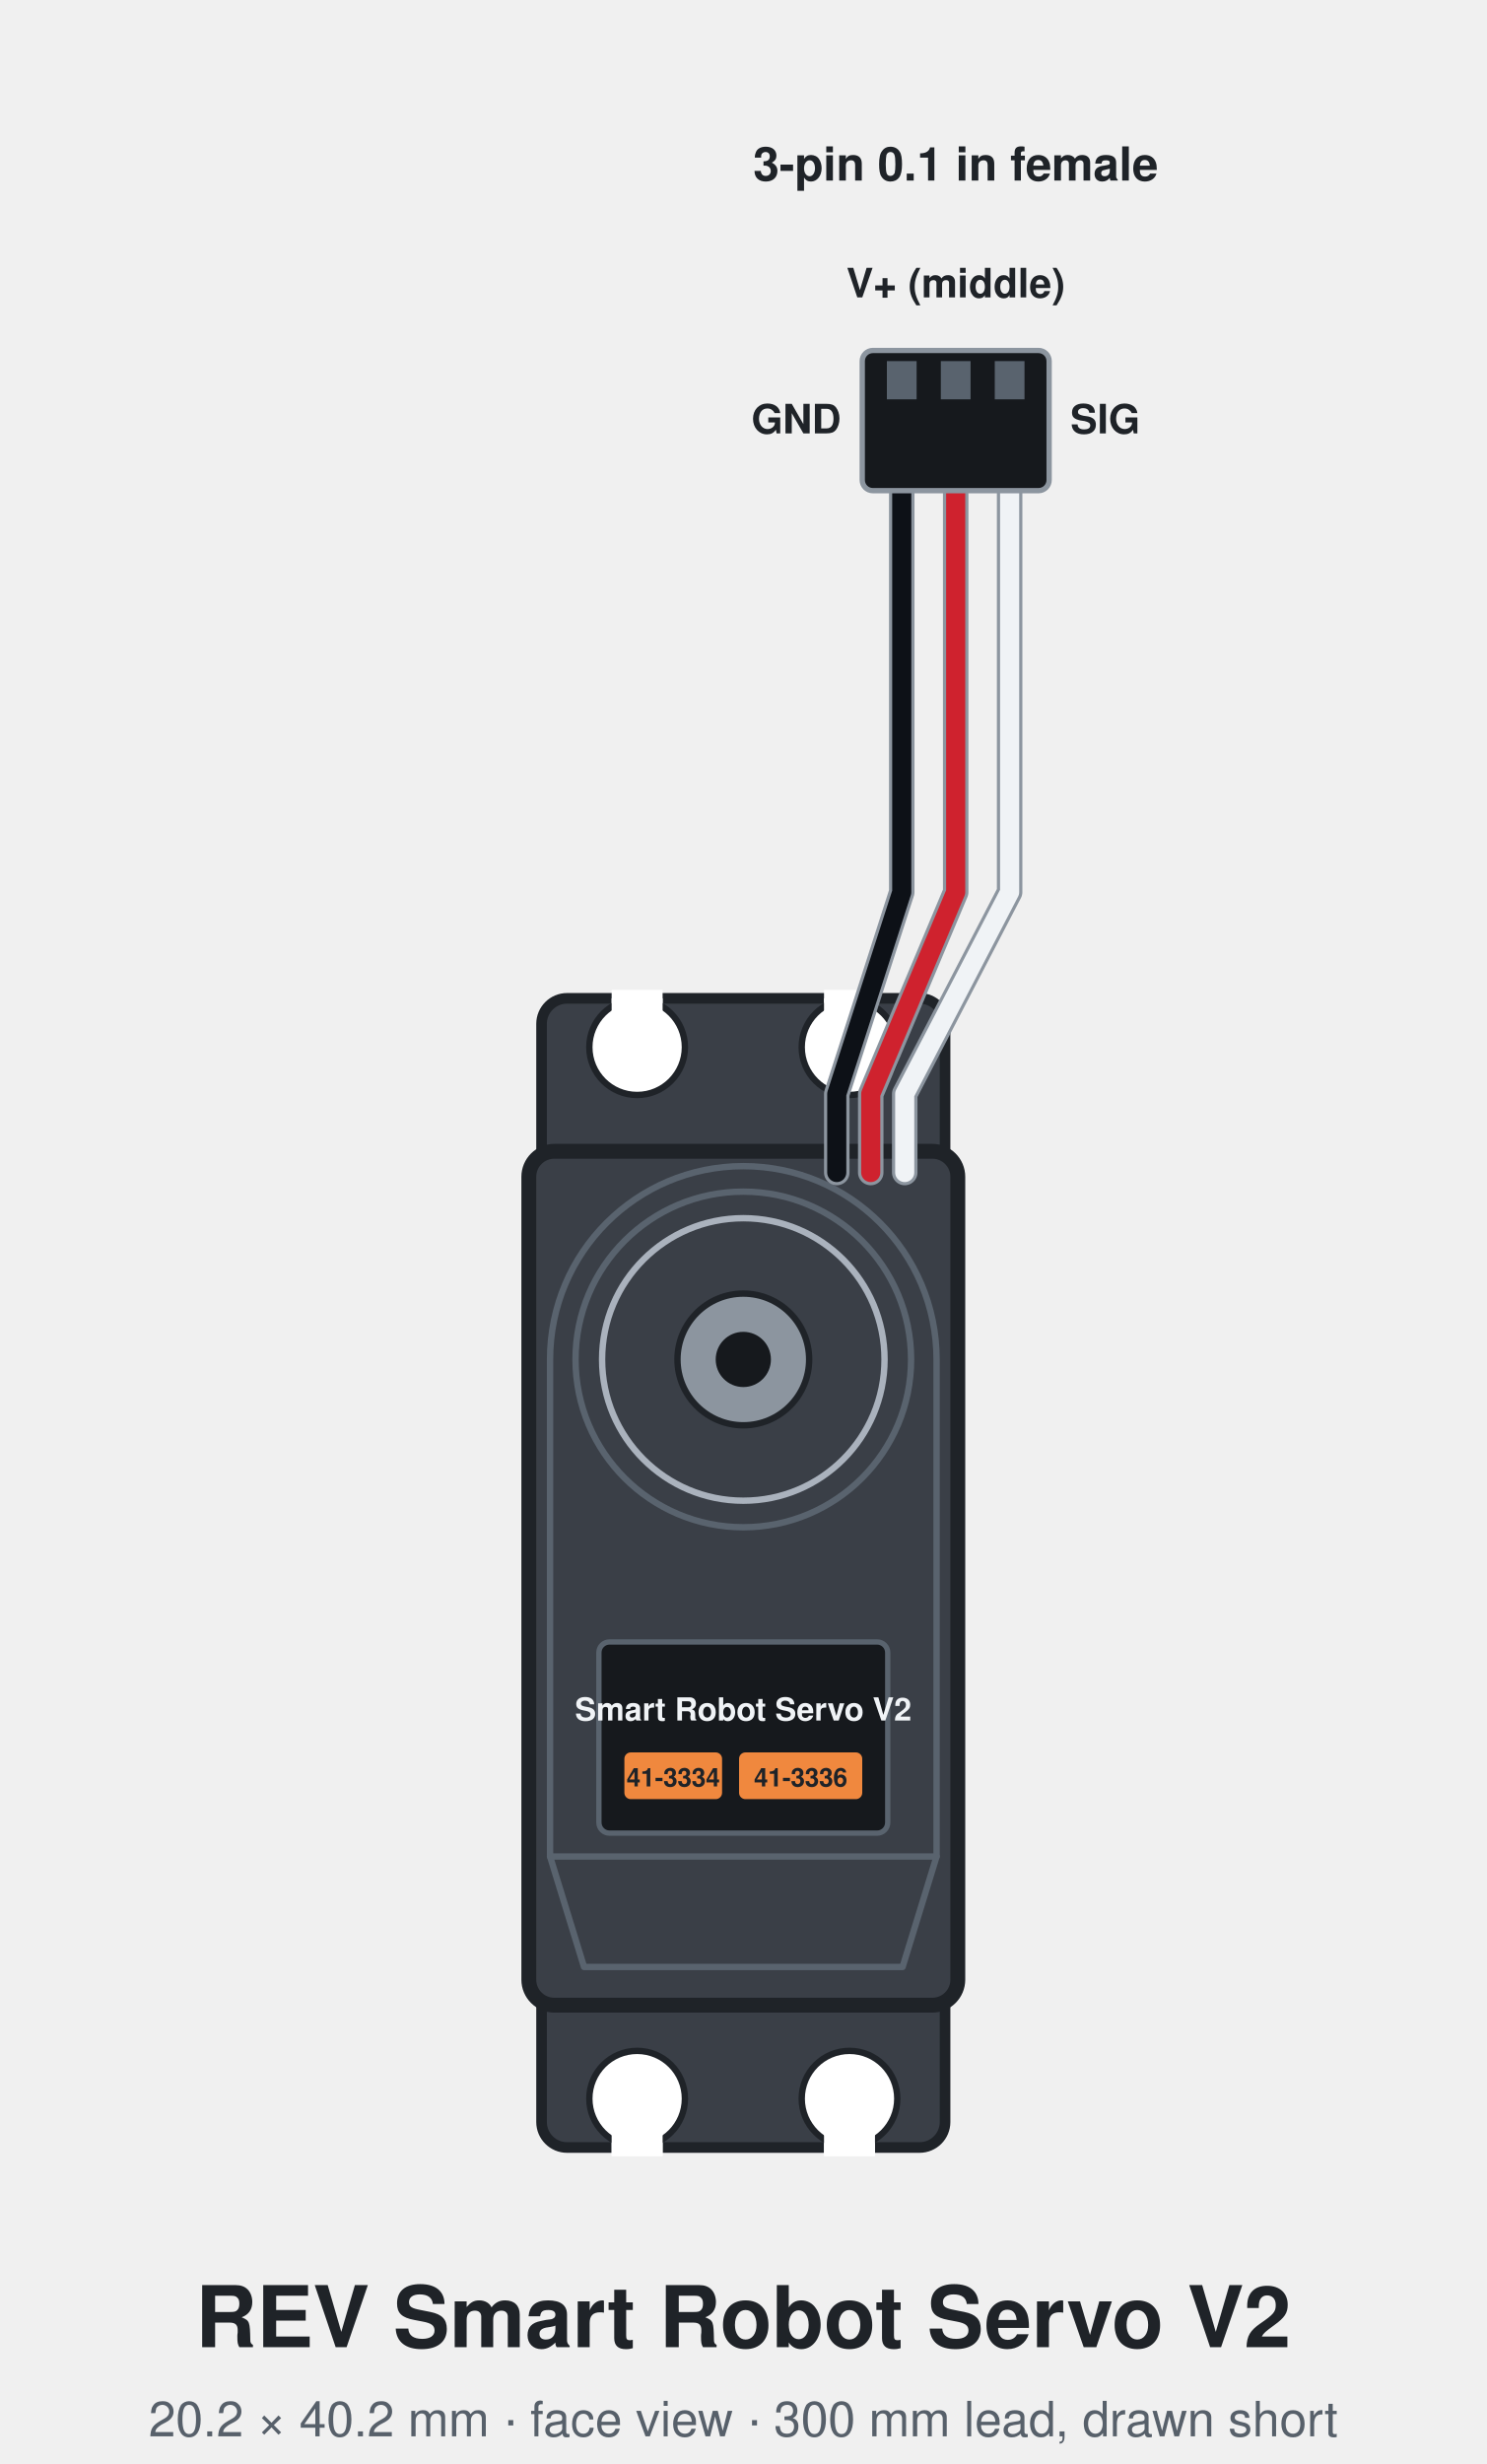
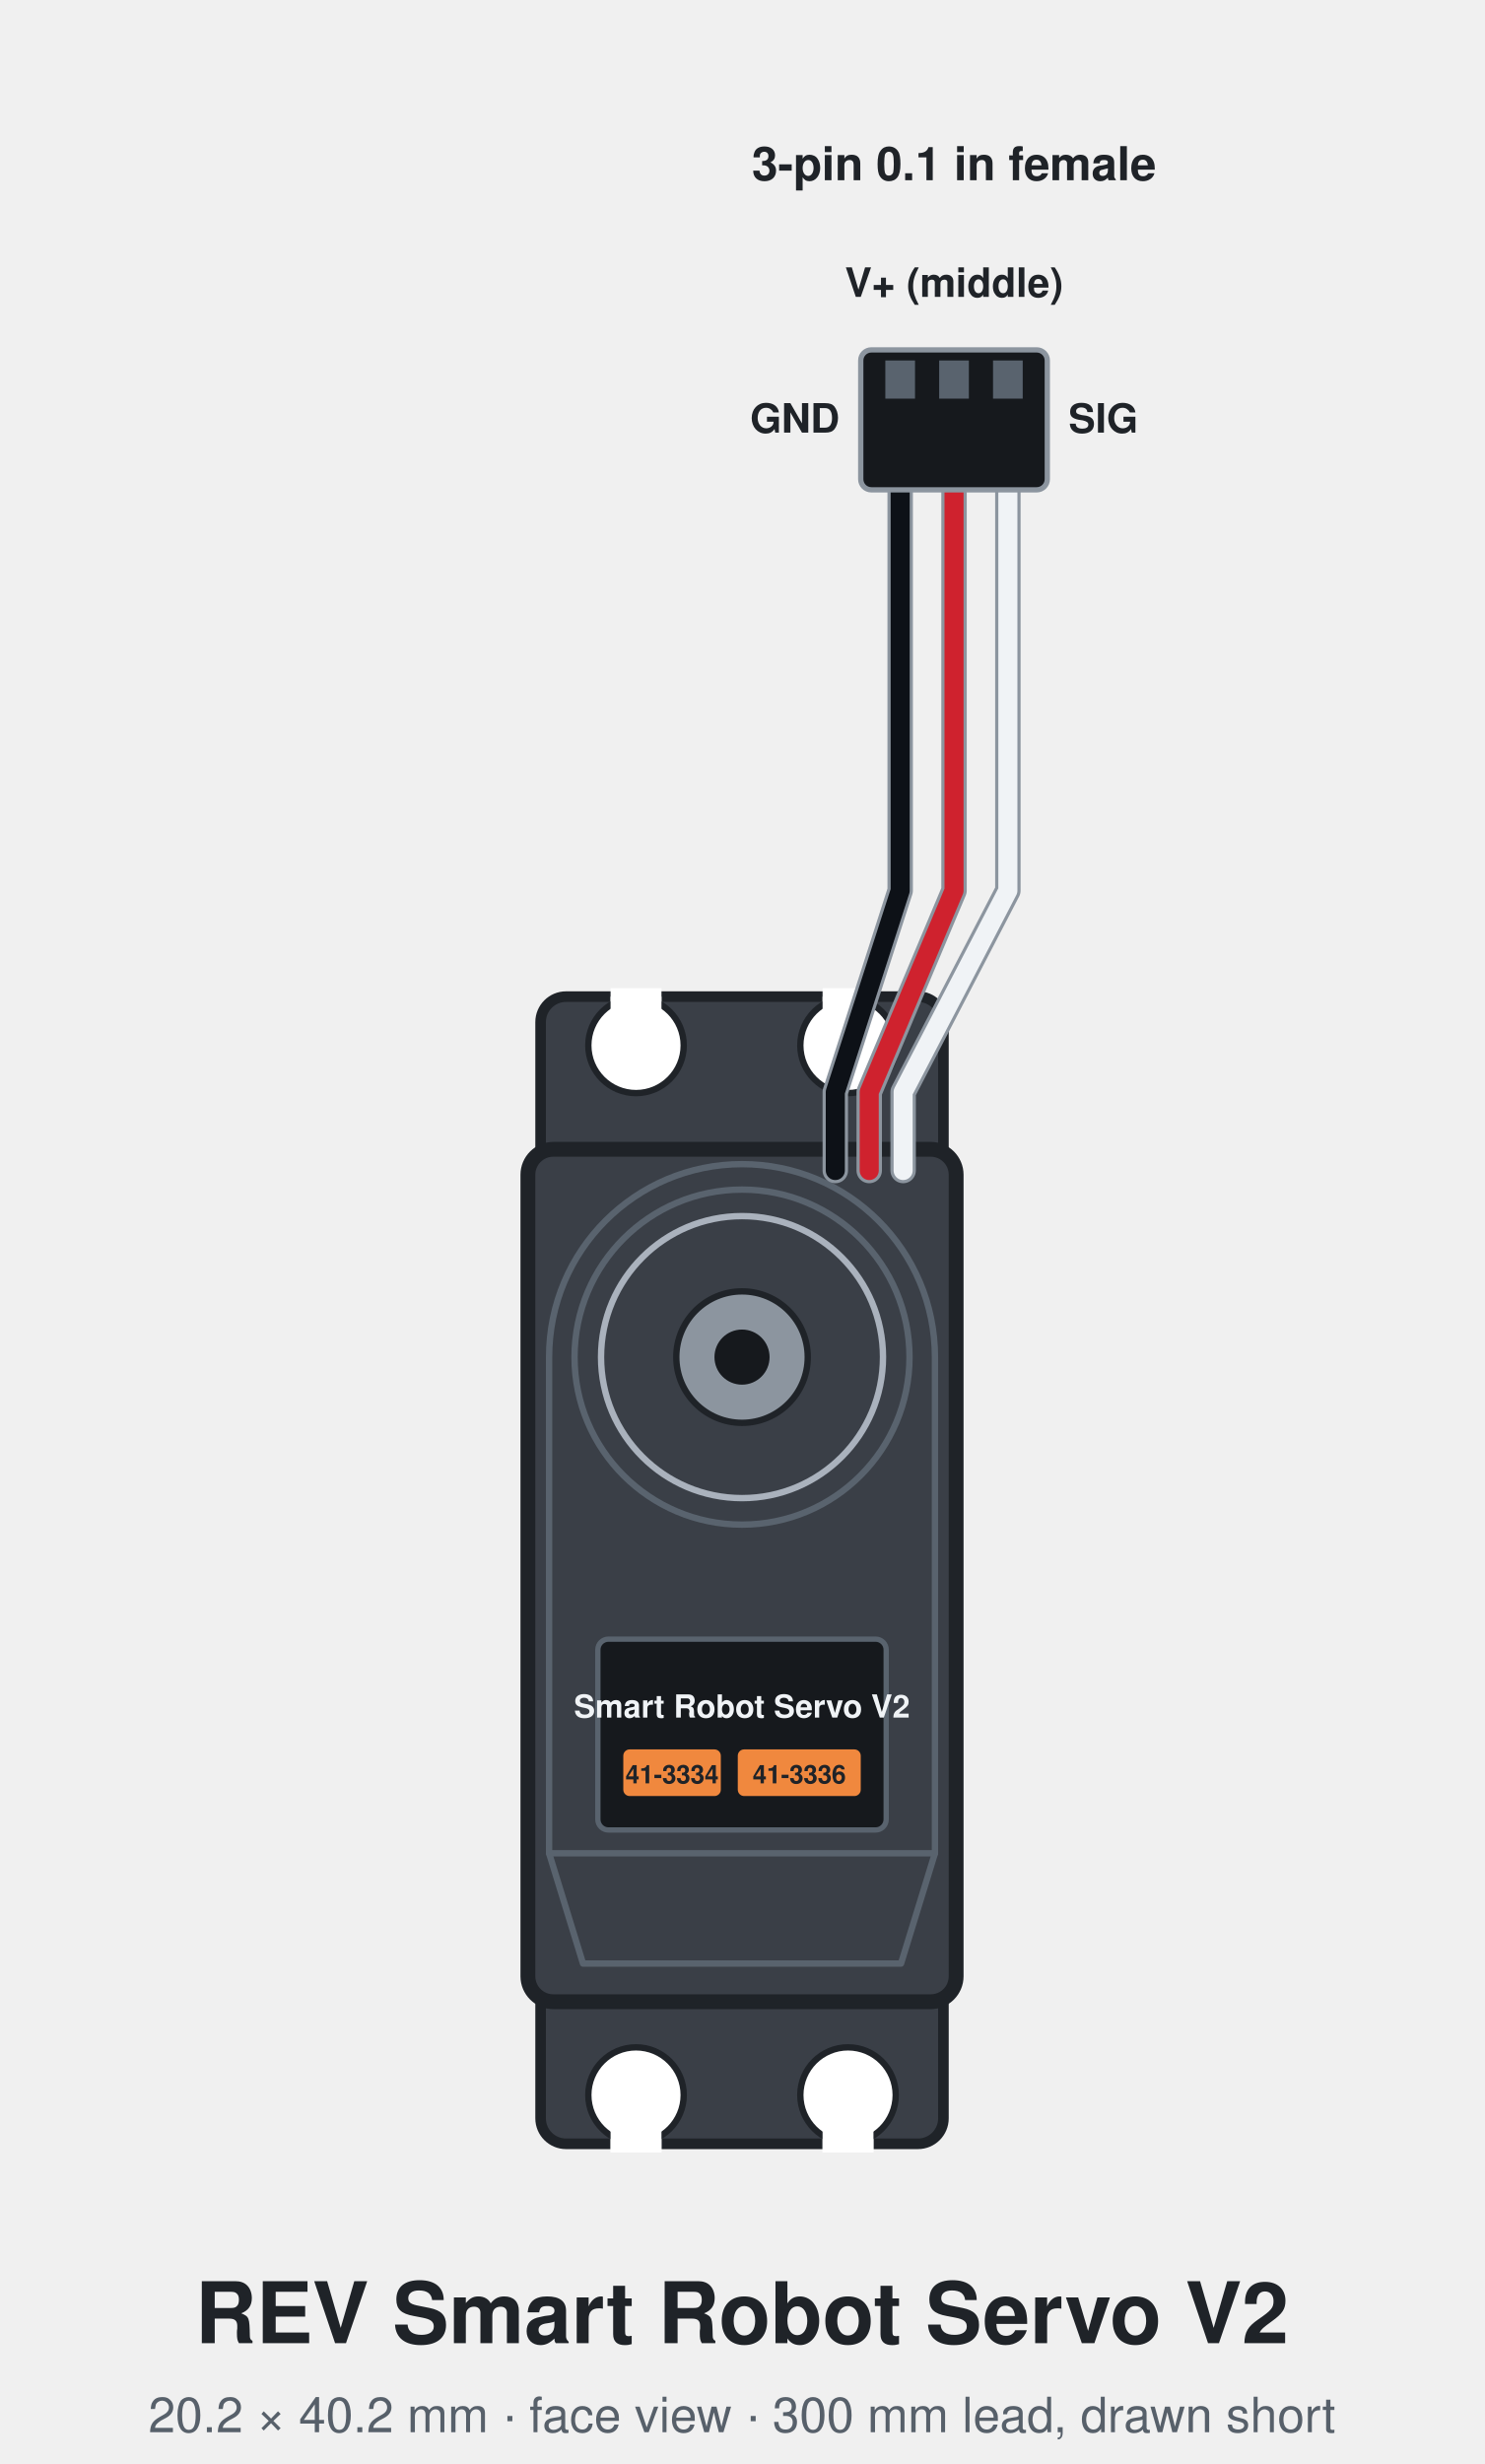
- <svg xmlns="http://www.w3.org/2000/svg" viewBox="-35 -64 70 116" width="70mm" height="116mm" font-family="Helvetica, Arial, sans-serif">
+ <svg xmlns="http://www.w3.org/2000/svg" viewBox="-35 -64 70 116.2" width="70mm" height="116.2mm" font-family="Helvetica, Arial, sans-serif">
  <rect x="-9.5" y="-17" width="19" height="54.1" rx="1.2" fill="#3a3f47" stroke="#1f2328" stroke-width="0.5" />
  <rect x="-6.2" y="-17" width="2.4" height="2.3" rx="0" fill="#ffffff" />
  <circle cx="-5" cy="-14.7" r="2.25" fill="#ffffff" stroke="#1f2328" stroke-width="0.3" />
  <rect x="-6.2" y="-17.4" width="2.4" height="2.7" rx="0" fill="#ffffff" />
  <rect x="3.8" y="-17" width="2.4" height="2.3" rx="0" fill="#ffffff" />
  <circle cx="5" cy="-14.7" r="2.25" fill="#ffffff" stroke="#1f2328" stroke-width="0.3" />
  <rect x="3.8" y="-17.4" width="2.4" height="2.7" rx="0" fill="#ffffff" />
  <rect x="-6.2" y="34.8" width="2.4" height="2.7" rx="0" fill="#ffffff" />
  <circle cx="-5" cy="34.8" r="2.25" fill="#ffffff" stroke="#1f2328" stroke-width="0.3" />
  <rect x="-6.2" y="34.8" width="2.4" height="2.7" rx="0" fill="#ffffff" />
  <rect x="3.8" y="34.8" width="2.4" height="2.7" rx="0" fill="#ffffff" />
  <circle cx="5" cy="34.8" r="2.25" fill="#ffffff" stroke="#1f2328" stroke-width="0.3" />
  <rect x="3.8" y="34.8" width="2.4" height="2.7" rx="0" fill="#ffffff" />
  <rect x="-10.1" y="-9.8" width="20.2" height="40.2" rx="1.2" fill="#3a3f47" stroke="#1f2328" stroke-width="0.7" />
  <path d="M -9.1 23.4 L -9.1 0 A 9.1 9.1 0 0 1 9.1 0 L 9.1 23.4 Z" fill="none" stroke="#59636e" stroke-width="0.3" stroke-linejoin="round" stroke-linecap="round" />
  <circle cx="0" cy="0" r="7.9" fill="none" stroke="#59636e" stroke-width="0.3" />
  <circle cx="0" cy="0" r="6.65" fill="none" stroke="#aab2bd" stroke-width="0.3" />
  <circle cx="0" cy="0" r="3.1" fill="#8c959f" stroke="#1f2328" stroke-width="0.3" />
  <circle cx="0" cy="0" r="1.3" fill="#16191d" />
  <path d="M -9.1 23.4 L -7.5 28.6 L 7.5 28.6 L 9.1 23.4" fill="none" stroke="#59636e" stroke-width="0.3" stroke-linejoin="round" stroke-linecap="round" />
  <rect x="-6.8" y="13.3" width="13.6" height="9" rx="0.5" fill="#16191d" stroke="#59636e" stroke-width="0.25" />
  <text x="0" y="17" font-size="1.5" fill="#f0f3f6" text-anchor="middle" font-weight="bold">Smart Robot Servo V2</text>
  <rect x="-5.6" y="18.5" width="4.6" height="2.2" rx="0.3" fill="#f0883e" />
  <text x="-3.3" y="20.1" font-size="1.2" fill="#1f2328" text-anchor="middle" font-weight="bold">41-3334</text>
  <rect x="-0.2" y="18.5" width="5.8" height="2.2" rx="0.3" fill="#f0883e" />
  <text x="2.7" y="20.1" font-size="1.2" fill="#1f2328" text-anchor="middle" font-weight="bold">41-3336</text>
  <path d="M 4.4 -8.8 L 4.4 -12.5 L 7.46 -22 L 7.46 -41" fill="none" stroke="#8c959f" stroke-width="1.2" stroke-linejoin="round" stroke-linecap="round" />
  <path d="M 4.4 -8.8 L 4.4 -12.5 L 7.46 -22 L 7.46 -41" fill="none" stroke="#0d1117" stroke-width="0.9" stroke-linejoin="round" stroke-linecap="round" />
  <path d="M 6 -8.8 L 6 -12.5 L 10 -22 L 10 -41" fill="none" stroke="#8c959f" stroke-width="1.2" stroke-linejoin="round" stroke-linecap="round" />
  <path d="M 6 -8.8 L 6 -12.5 L 10 -22 L 10 -41" fill="none" stroke="#cf222e" stroke-width="0.9" stroke-linejoin="round" stroke-linecap="round" />
  <path d="M 7.6 -8.8 L 7.6 -12.5 L 12.54 -22 L 12.54 -41" fill="none" stroke="#8c959f" stroke-width="1.2" stroke-linejoin="round" stroke-linecap="round" />
  <path d="M 7.6 -8.8 L 7.6 -12.5 L 12.54 -22 L 12.54 -41" fill="none" stroke="#f0f3f6" stroke-width="0.9" stroke-linejoin="round" stroke-linecap="round" />
  <rect x="5.6" y="-47.5" width="8.8" height="6.6" rx="0.5" fill="#16191d" stroke="#8c959f" stroke-width="0.25" />
  <rect x="6.76" y="-47" width="1.4" height="1.8" rx="0" fill="#59636e" />
  <rect x="9.3" y="-47" width="1.4" height="1.8" rx="0" fill="#59636e" />
  <rect x="11.84" y="-47" width="1.4" height="1.8" rx="0" fill="#59636e" />
  <g class="lead-labels">
    <text x="10" y="-55.5" font-size="2.2" fill="#1f2328" text-anchor="middle" font-weight="bold">3-pin 0.1 in female</text>
    <text x="4.6" y="-43.6" font-size="1.9" fill="#1f2328" text-anchor="end" font-weight="bold">GND</text>
    <text x="15.4" y="-43.6" font-size="1.9" fill="#1f2328" text-anchor="start" font-weight="bold">SIG</text>
    <text x="10" y="-50" font-size="1.9" fill="#1f2328" text-anchor="middle" font-weight="bold">V+ (middle)</text>
  </g>
  <g class="caption">
    <text x="0" y="46.5" font-size="4" fill="#1f2328" text-anchor="middle" font-weight="bold">REV Smart Robot Servo V2</text>
    <text x="0" y="50.7" font-size="2.3" fill="#57606a" text-anchor="middle">20.2 × 40.2 mm · face view · 300 mm lead, drawn short</text>
  </g>
  <g id="anchors">
    <circle class="anchor" id="anchor-servo_lead" data-kind="signal" cx="10" cy="-47.5" r="1" fill="none" />
  </g>
</svg>
